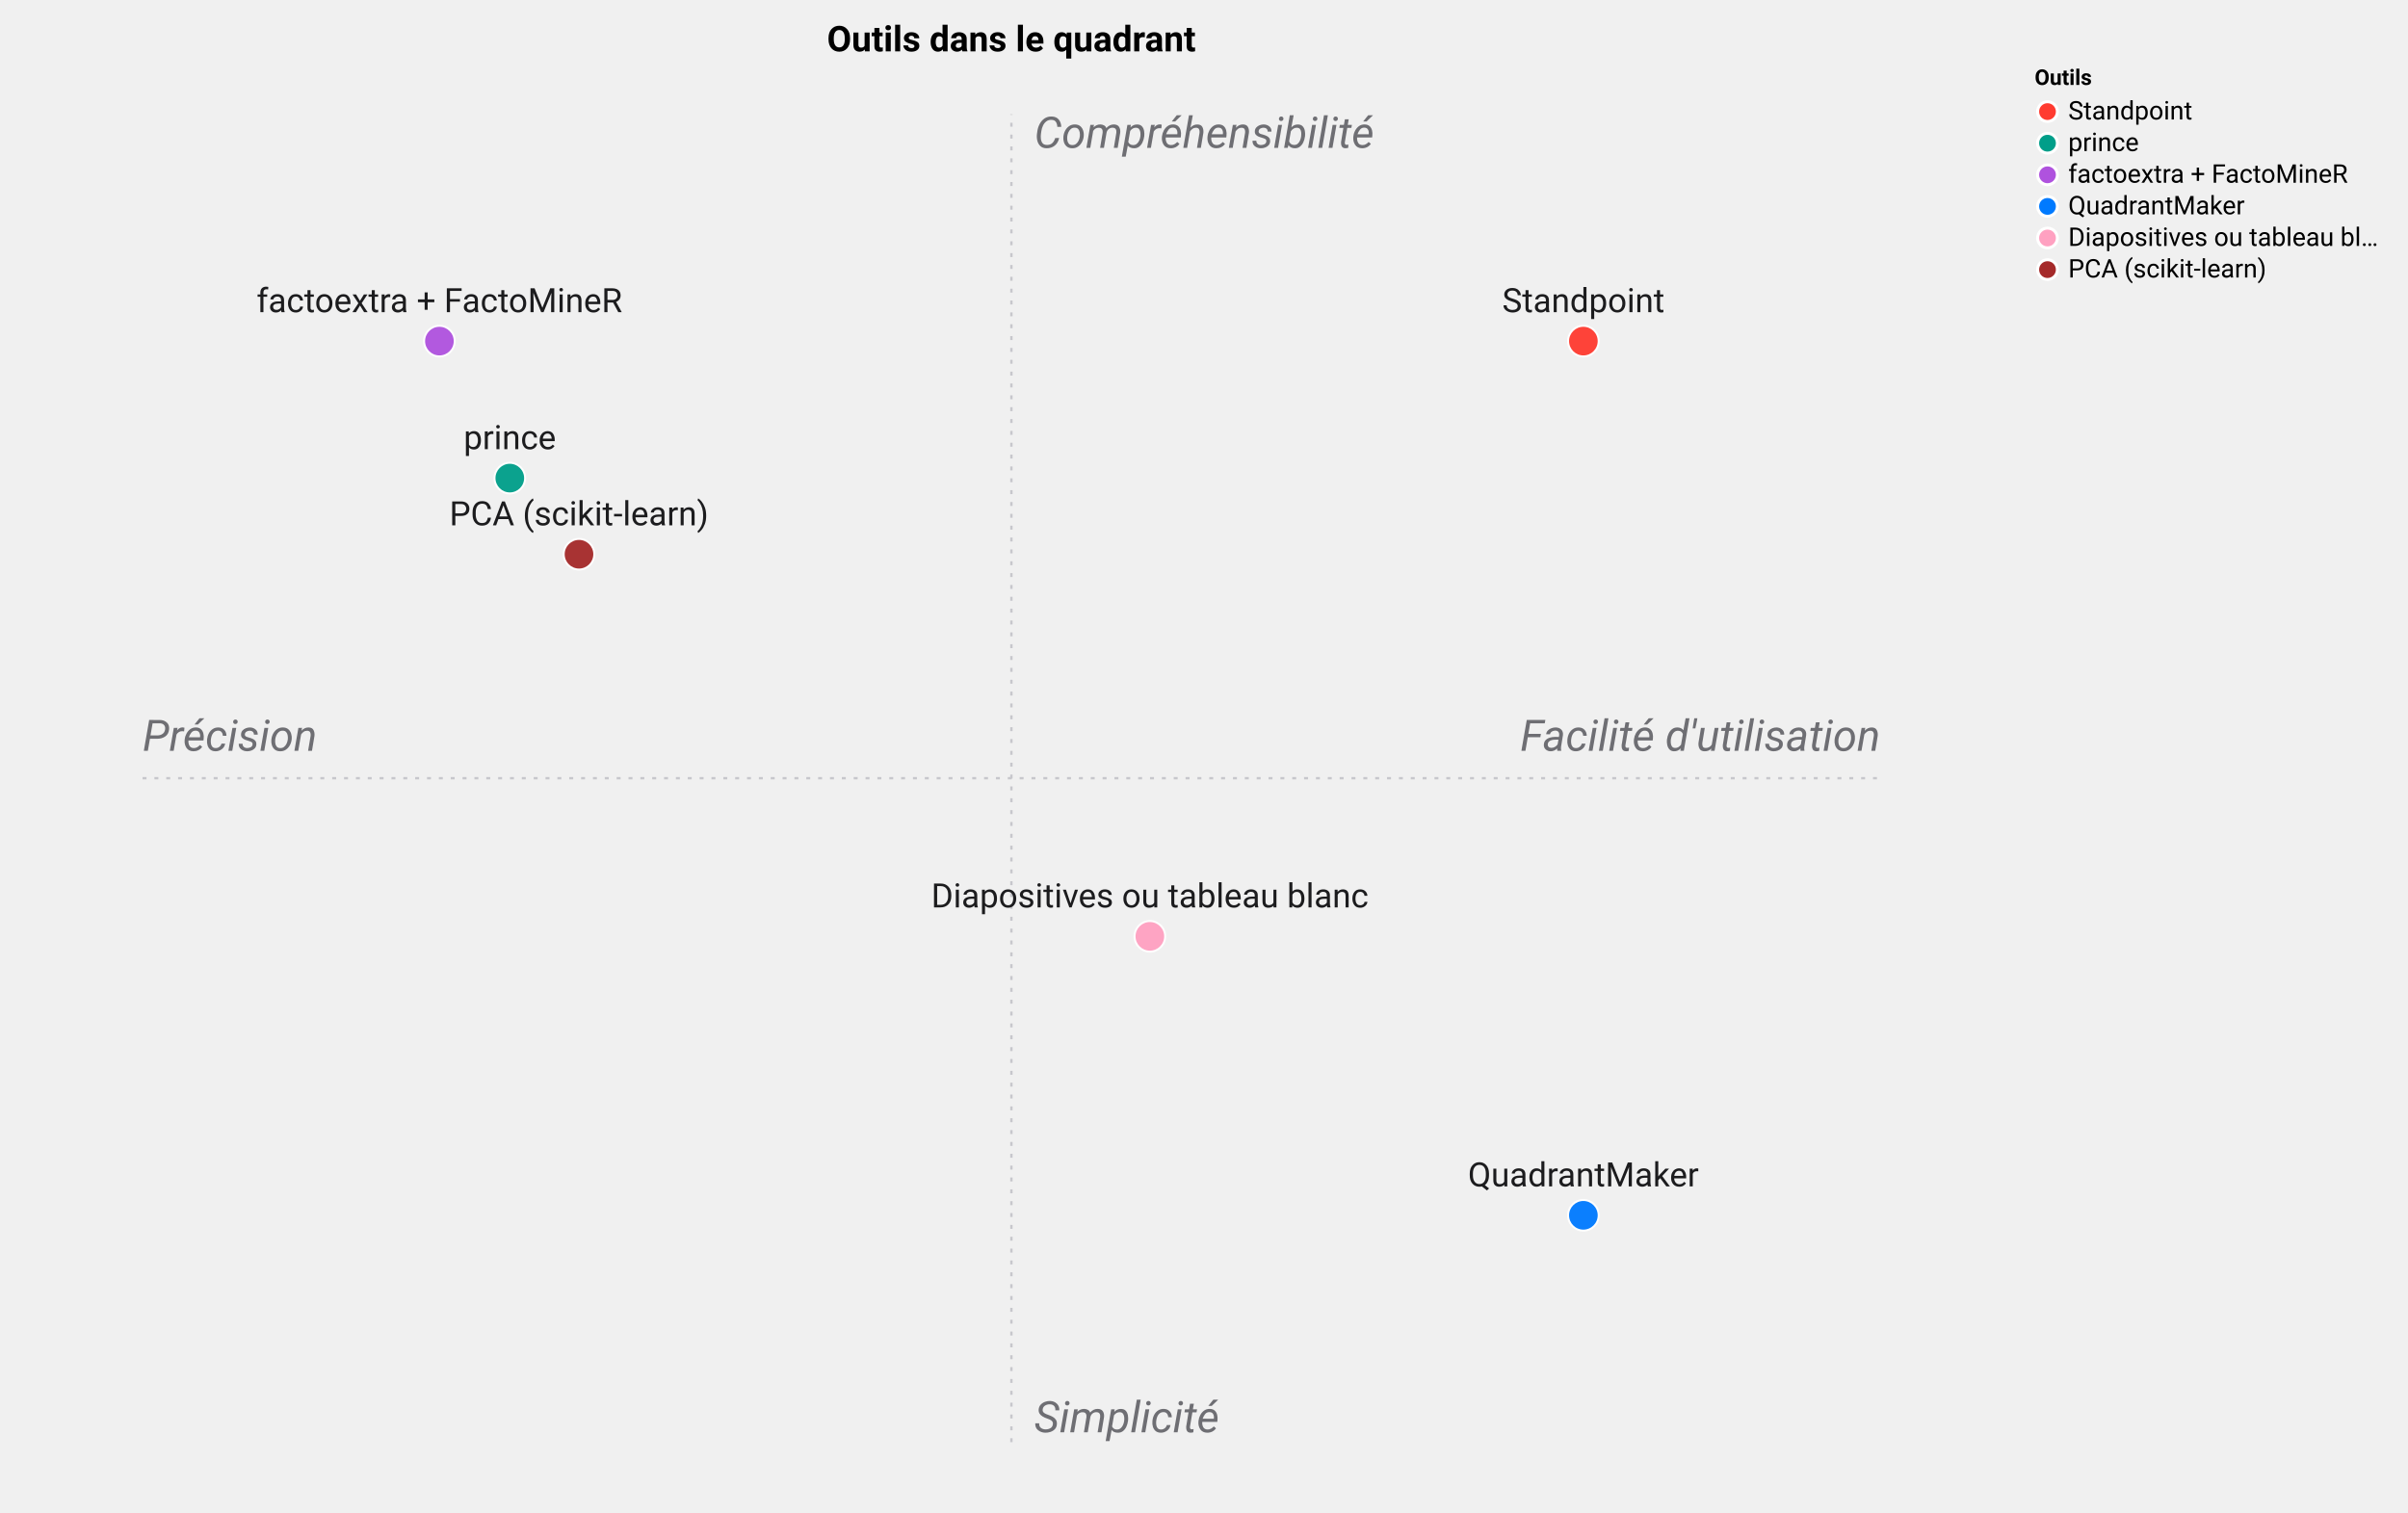
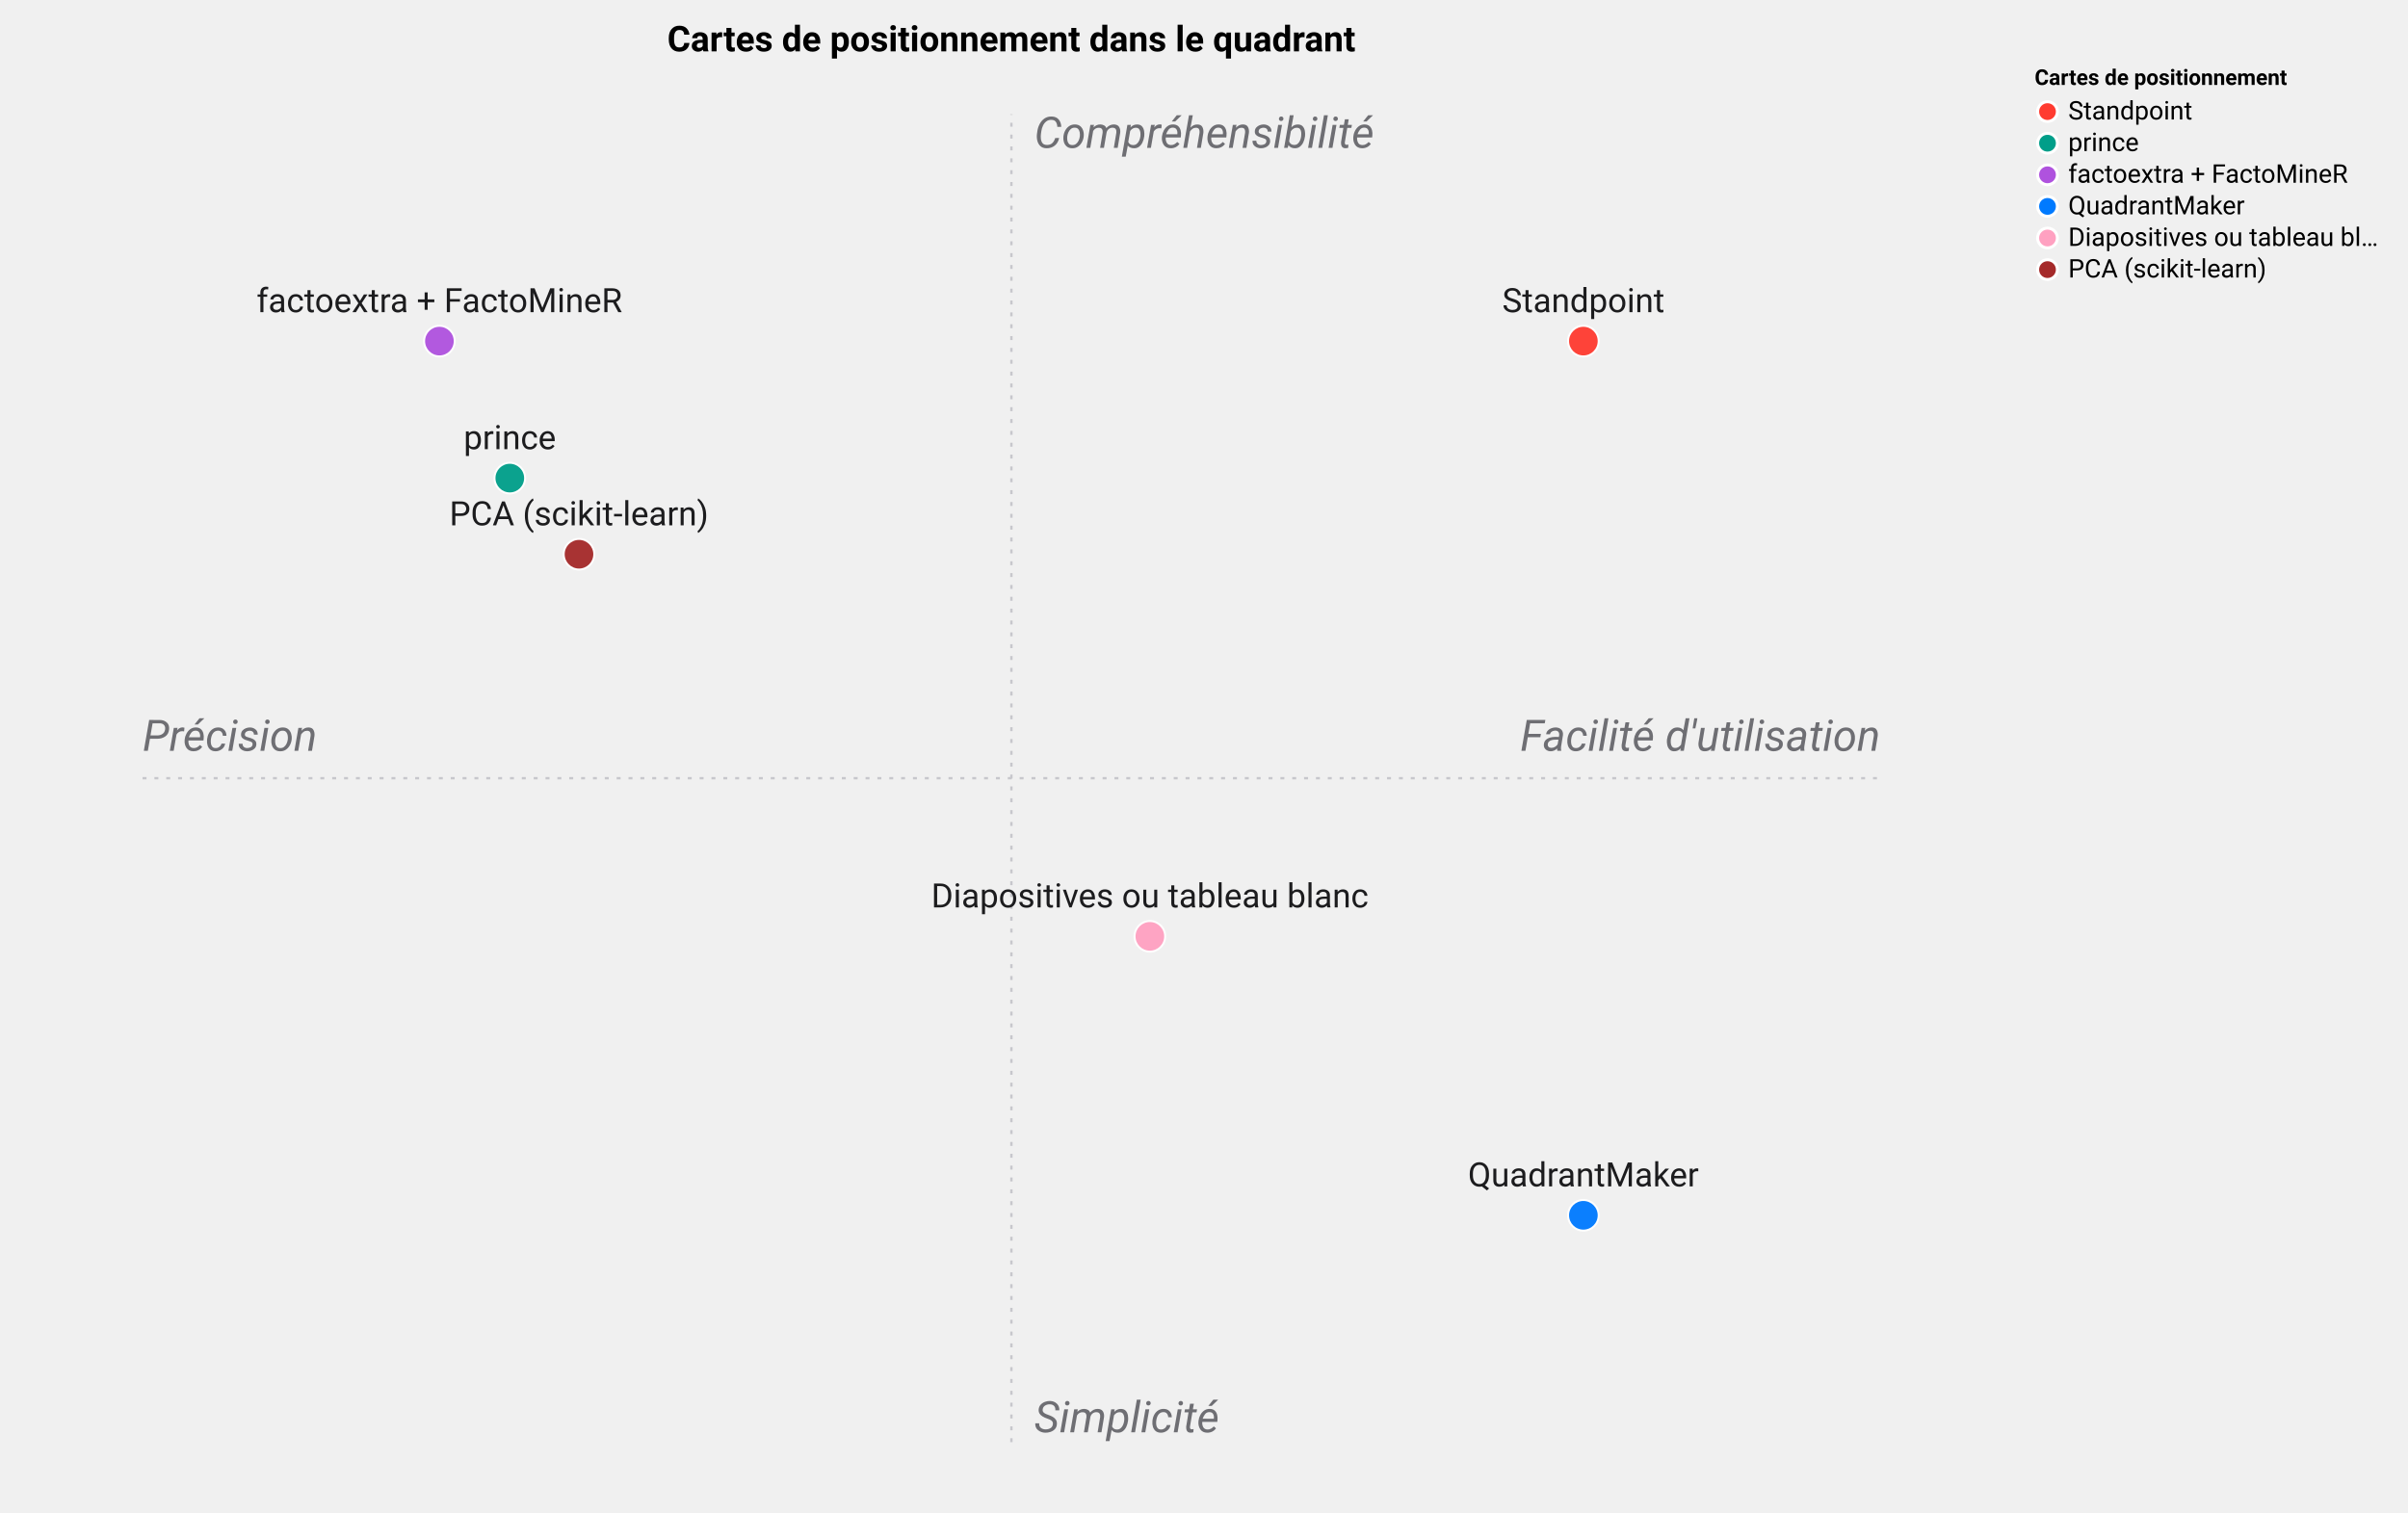
<svg xmlns="http://www.w3.org/2000/svg" version="1.1" class="marks" width="1219" height="766" viewBox="0 0 1219 766">
  <g fill="none" stroke-miterlimit="10" transform="translate(12,34)">
    <g class="mark-group role-frame root" role="graphics-object" aria-roledescription="group mark container">
      <g transform="translate(0,0)">
        <path class="background" aria-hidden="true" d="M0,0h1000v720h-1000Z" />
        <g>
          <g class="mark-group role-axis">
            <g transform="translate(0.5,720.5)">
              <path class="background" aria-hidden="true" d="M0,0h0v0h0Z" pointer-events="none" />
              <g />
              <path class="foreground" aria-hidden="true" d="" pointer-events="none" display="none" />
            </g>
          </g>
          <g class="mark-group role-axis">
            <g transform="translate(0.5,0.5)">
              <path class="background" aria-hidden="true" d="M0,0h0v0h0Z" pointer-events="none" />
              <g />
              <path class="foreground" aria-hidden="true" d="" pointer-events="none" display="none" />
            </g>
          </g>
          <g class="mark-rule role-mark layer_0_marks" role="graphics-symbol" aria-roledescription="rule mark container">
            <line transform="translate(60.16753,360)" x2="879.665" y2="0" stroke="#C7C7CC" stroke-width="1.2" stroke-dasharray="2,4" />
          </g>
          <g class="mark-rule role-mark layer_1_marks" role="graphics-symbol" aria-roledescription="rule mark container">
            <line transform="translate(500,696.1536)" x2="0" y2="-672.307" stroke="#C7C7CC" stroke-width="1.2" stroke-dasharray="2,4" />
          </g>
          <g class="mark-text role-mark layer_2_marks" role="graphics-object" aria-roledescription="text mark container">
            <text aria-label="x: 3.07882732179; y: 0.073766416204; t: Facilité d'utilisation" role="graphics-symbol" aria-roledescription="text mark" text-anchor="end" transform="translate(939.8325,346.148)" font-family="Roboto, -apple-system, Helvetica, Arial, sans-serif" font-size="22px" font-style="italic" fill="#6E6E73">Facilité d'utilisation</text>
          </g>
          <g class="mark-text role-mark layer_3_marks" role="graphics-object" aria-roledescription="text mark container">
            <text aria-label="x: −3.07882732179; y: 0.073766416204; t: Précision" role="graphics-symbol" aria-roledescription="text mark" text-anchor="start" transform="translate(60.16753,346.148)" font-family="Roboto, -apple-system, Helvetica, Arial, sans-serif" font-size="22px" font-style="italic" fill="#6E6E73">Précision</text>
          </g>
          <g class="mark-text role-mark layer_4_marks" role="graphics-object" aria-roledescription="text mark container">
            <text aria-label="x: 0.0810751105145; y: 2.80127965535; t: Compréhensibilité" role="graphics-symbol" aria-roledescription="text mark" text-anchor="start" transform="translate(511.5822,40.84644)" font-family="Roboto, -apple-system, Helvetica, Arial, sans-serif" font-size="22px" font-style="italic" fill="#6E6E73">Compréhensibilité</text>
          </g>
          <g class="mark-text role-mark layer_5_marks" role="graphics-object" aria-roledescription="text mark container">
            <text aria-label="x: 0.0810751105145; y: −2.80127965535; t: Simplicité" role="graphics-symbol" aria-roledescription="text mark" text-anchor="start" transform="translate(511.5822,691.1536)" font-family="Roboto, -apple-system, Helvetica, Arial, sans-serif" font-size="22px" font-style="italic" fill="#6E6E73">Simplicité</text>
          </g>
          <g class="mark-symbol role-mark layer_6_marks" role="graphics-object" aria-roledescription="symbol mark container">
            <path aria-label="axis1: 2.02687776286; axis2: 1.8441604051; name: Standpoint; role: best" role="graphics-symbol" aria-roledescription="point" transform="translate(789.554,138.7008)" d="M7.746,0A7.746,7.746,0,1,1,-7.746,0A7.746,7.746,0,1,1,7.746,0" fill="#FF3B30" stroke="white" stroke-width="1" opacity="0.95" />
            <path aria-label="axis1: −1.77746049578; axis2: 1.26622635854; name: prince; role: competitor" role="graphics-symbol" aria-roledescription="point" transform="translate(246.0771,208.0528)" d="M7.746,0A7.746,7.746,0,1,1,-7.746,0A7.746,7.746,0,1,1,7.746,0" fill="#009E89" stroke="white" stroke-width="1" opacity="0.95" />
            <path aria-label="axis1: −1.53227191523; axis2: 0.944985796349; name: PCA (scikit-learn); role: worst" role="graphics-symbol" aria-roledescription="point" transform="translate(281.104,246.6017)" d="M7.746,0A7.746,7.746,0,1,1,-7.746,0A7.746,7.746,0,1,1,7.746,0" fill="#A52A2A" stroke="white" stroke-width="1" opacity="0.95" />
            <path aria-label="axis1: −2.02687776286; axis2: 1.8441604051; name: factoextra + FactoMineR; role: top" role="graphics-symbol" aria-roledescription="point" transform="translate(210.446,138.7008)" d="M7.746,0A7.746,7.746,0,1,1,-7.746,0A7.746,7.746,0,1,1,7.746,0" fill="#AF52DE" stroke="white" stroke-width="1" opacity="0.95" />
            <path aria-label="axis1: 2.02687776286; axis2: −1.8441604051; name: QuadrantMaker; role: right" role="graphics-symbol" aria-roledescription="point" transform="translate(789.554,581.2992)" d="M7.746,0A7.746,7.746,0,1,1,-7.746,0A7.746,7.746,0,1,1,7.746,0" fill="#007AFF" stroke="white" stroke-width="1" opacity="0.95" />
            <path aria-label="axis1: 0.490642565122; axis2: −0.667171222935; name: Diapositives ou tableau blanc; role: competitor" role="graphics-symbol" aria-roledescription="point" transform="translate(570.0918,440.0605)" d="M7.746,0A7.746,7.746,0,1,1,-7.746,0A7.746,7.746,0,1,1,7.746,0" fill="#FFA1C1" stroke="white" stroke-width="1" opacity="0.95" />
          </g>
          <g class="mark-text role-mark layer_7_marks" role="graphics-object" aria-roledescription="text mark container">
            <text aria-label="labelx: 2.02687776286; labely: 2.00786258633; label: Standpoint" role="graphics-symbol" aria-roledescription="text mark" text-anchor="middle" transform="translate(789.554,124.0565)" font-family="Roboto, -apple-system, Helvetica, Arial, sans-serif" font-size="17px" fill="#1C1C1E">Standpoint</text>
            <text aria-label="labelx: −1.77746049578; labely: 1.42992853976; label: prince" role="graphics-symbol" aria-roledescription="text mark" text-anchor="middle" transform="translate(246.0771,193.4086)" font-family="Roboto, -apple-system, Helvetica, Arial, sans-serif" font-size="17px" fill="#1C1C1E">prince</text>
            <text aria-label="labelx: −1.53227191523; labely: 1.10868797757; label: PCA (scikit-learn)" role="graphics-symbol" aria-roledescription="text mark" text-anchor="middle" transform="translate(281.104,231.9574)" font-family="Roboto, -apple-system, Helvetica, Arial, sans-serif" font-size="17px" fill="#1C1C1E">PCA (scikit-learn)</text>
            <text aria-label="labelx: −2.02687776286; labely: 2.00786258633; label: factoextra + FactoMineR" role="graphics-symbol" aria-roledescription="text mark" text-anchor="middle" transform="translate(210.446,124.0565)" font-family="Roboto, -apple-system, Helvetica, Arial, sans-serif" font-size="17px" fill="#1C1C1E">factoextra + FactoMineR</text>
            <text aria-label="labelx: 2.02687776286; labely: −1.68045822388; label: QuadrantMaker" role="graphics-symbol" aria-roledescription="text mark" text-anchor="middle" transform="translate(789.554,566.655)" font-family="Roboto, -apple-system, Helvetica, Arial, sans-serif" font-size="17px" fill="#1C1C1E">QuadrantMaker</text>
            <text aria-label="labelx: 0.490642565122; labely: −0.50346904171; label: Diapositives ou tableau blanc" role="graphics-symbol" aria-roledescription="text mark" text-anchor="middle" transform="translate(570.0918,425.4163)" font-family="Roboto, -apple-system, Helvetica, Arial, sans-serif" font-size="17px" fill="#1C1C1E">Diapositives ou tableau blanc</text>
          </g>
-           <g class="mark-group role-legend" role="graphics-symbol" aria-roledescription="legend" aria-label="Symbol legend titled 'Outils' for fill color with 6 values: Standpoint, prince, factoextra + FactoMineR, QuadrantMaker, Diapositives ou tableau blanc, PCA (scikit-learn)">
+           <g class="mark-group role-legend" role="graphics-symbol" aria-roledescription="legend" aria-label="Symbol legend titled 'Cartes de positionnement' for fill color with 6 values: Standpoint, prince, factoextra + FactoMineR, QuadrantMaker, Diapositives ou tableau blanc, PCA (scikit-learn)">
            <g transform="translate(1018,0)">
              <path class="background" aria-hidden="true" d="M0,0h177v110h-177Z" pointer-events="none" />
              <g>
                <g class="mark-group role-legend-entry">
                  <g transform="translate(0,16)">
                    <path class="background" aria-hidden="true" d="M0,0h0v0h0Z" pointer-events="none" />
                    <g>
                      <g class="mark-group role-scope" role="graphics-object" aria-roledescription="group mark container">
                        <g transform="translate(0,0)">
                          <path class="background" aria-hidden="true" d="M0,0h177v13.5h-177Z" pointer-events="none" opacity="1" />
                          <g>
                            <g class="mark-symbol role-legend-symbol" pointer-events="none">
                              <path transform="translate(6.5,6.5)" d="M5,0A5,5,0,1,1,-5,0A5,5,0,1,1,5,0" fill="#FF3B30" stroke="white" stroke-width="1.5" opacity="1" />
                            </g>
                            <g class="mark-text role-legend-label" pointer-events="none">
                              <text text-anchor="start" transform="translate(17,10.5)" font-family="Roboto, -apple-system, Helvetica, Arial, sans-serif" font-size="13px" fill="#000" opacity="1">Standpoint</text>
                            </g>
                          </g>
                          <path class="foreground" aria-hidden="true" d="" pointer-events="none" display="none" />
                        </g>
                        <g transform="translate(0,16)">
                          <path class="background" aria-hidden="true" d="M0,0h177v13.5h-177Z" pointer-events="none" opacity="1" />
                          <g>
                            <g class="mark-symbol role-legend-symbol" pointer-events="none">
                              <path transform="translate(6.5,6.5)" d="M5,0A5,5,0,1,1,-5,0A5,5,0,1,1,5,0" fill="#009E89" stroke="white" stroke-width="1.5" opacity="1" />
                            </g>
                            <g class="mark-text role-legend-label" pointer-events="none">
                              <text text-anchor="start" transform="translate(17,10.5)" font-family="Roboto, -apple-system, Helvetica, Arial, sans-serif" font-size="13px" fill="#000" opacity="1">prince</text>
                            </g>
                          </g>
                          <path class="foreground" aria-hidden="true" d="" pointer-events="none" display="none" />
                        </g>
                        <g transform="translate(0,32)">
                          <path class="background" aria-hidden="true" d="M0,0h177v13.5h-177Z" pointer-events="none" opacity="1" />
                          <g>
                            <g class="mark-symbol role-legend-symbol" pointer-events="none">
                              <path transform="translate(6.5,6.5)" d="M5,0A5,5,0,1,1,-5,0A5,5,0,1,1,5,0" fill="#AF52DE" stroke="white" stroke-width="1.5" opacity="1" />
                            </g>
                            <g class="mark-text role-legend-label" pointer-events="none">
                              <text text-anchor="start" transform="translate(17,10.5)" font-family="Roboto, -apple-system, Helvetica, Arial, sans-serif" font-size="13px" fill="#000" opacity="1">factoextra + FactoMineR</text>
                            </g>
                          </g>
                          <path class="foreground" aria-hidden="true" d="" pointer-events="none" display="none" />
                        </g>
                        <g transform="translate(0,48)">
                          <path class="background" aria-hidden="true" d="M0,0h177v13.5h-177Z" pointer-events="none" opacity="1" />
                          <g>
                            <g class="mark-symbol role-legend-symbol" pointer-events="none">
                              <path transform="translate(6.5,6.5)" d="M5,0A5,5,0,1,1,-5,0A5,5,0,1,1,5,0" fill="#007AFF" stroke="white" stroke-width="1.5" opacity="1" />
                            </g>
                            <g class="mark-text role-legend-label" pointer-events="none">
                              <text text-anchor="start" transform="translate(17,10.5)" font-family="Roboto, -apple-system, Helvetica, Arial, sans-serif" font-size="13px" fill="#000" opacity="1">QuadrantMaker</text>
                            </g>
                          </g>
                          <path class="foreground" aria-hidden="true" d="" pointer-events="none" display="none" />
                        </g>
                        <g transform="translate(0,64)">
                          <path class="background" aria-hidden="true" d="M0,0h177v13.5h-177Z" pointer-events="none" opacity="1" />
                          <g>
                            <g class="mark-symbol role-legend-symbol" pointer-events="none">
                              <path transform="translate(6.5,6.5)" d="M5,0A5,5,0,1,1,-5,0A5,5,0,1,1,5,0" fill="#FFA1C1" stroke="white" stroke-width="1.5" opacity="1" />
                            </g>
                            <g class="mark-text role-legend-label" pointer-events="none">
                              <text text-anchor="start" transform="translate(17,10.5)" font-family="Roboto, -apple-system, Helvetica, Arial, sans-serif" font-size="13px" fill="#000" opacity="1">Diapositives ou tableau bl…</text>
                            </g>
                          </g>
                          <path class="foreground" aria-hidden="true" d="" pointer-events="none" display="none" />
                        </g>
                        <g transform="translate(0,80)">
                          <path class="background" aria-hidden="true" d="M0,0h177v13.5h-177Z" pointer-events="none" opacity="1" />
                          <g>
                            <g class="mark-symbol role-legend-symbol" pointer-events="none">
                              <path transform="translate(6.5,6.5)" d="M5,0A5,5,0,1,1,-5,0A5,5,0,1,1,5,0" fill="#A52A2A" stroke="white" stroke-width="1.5" opacity="1" />
                            </g>
                            <g class="mark-text role-legend-label" pointer-events="none">
                              <text text-anchor="start" transform="translate(17,10.5)" font-family="Roboto, -apple-system, Helvetica, Arial, sans-serif" font-size="13px" fill="#000" opacity="1">PCA (scikit-learn)</text>
                            </g>
                          </g>
                          <path class="foreground" aria-hidden="true" d="" pointer-events="none" display="none" />
                        </g>
                      </g>
                    </g>
                    <path class="foreground" aria-hidden="true" d="" pointer-events="none" display="none" />
                  </g>
                </g>
                <g class="mark-text role-legend-title" pointer-events="none">
-                   <text text-anchor="start" transform="translate(0,9)" font-family="Roboto, -apple-system, Helvetica, Arial, sans-serif" font-size="11px" font-weight="bold" fill="#000" opacity="1">Outils</text>
+                   <text text-anchor="start" transform="translate(0,9)" font-family="Roboto, -apple-system, Helvetica, Arial, sans-serif" font-size="11px" font-weight="bold" fill="#000" opacity="1">Cartes de positionnement</text>
                </g>
              </g>
              <path class="foreground" aria-hidden="true" d="" pointer-events="none" display="none" />
            </g>
          </g>
          <g class="mark-group role-title">
            <g transform="translate(500,-22)">
              <path class="background" aria-hidden="true" d="M0,0h0v0h0Z" pointer-events="none" />
              <g>
-                 <g class="mark-text role-title-text" role="graphics-symbol" aria-roledescription="title" aria-label="Title text 'Outils dans le quadrant'" pointer-events="none">
-                   <text text-anchor="middle" transform="translate(0,14)" font-family="Roboto, -apple-system, Helvetica, Arial, sans-serif" font-size="18px" font-weight="bold" fill="#000" opacity="1">Outils dans le quadrant</text>
+                 <g class="mark-text role-title-text" role="graphics-symbol" aria-roledescription="title" aria-label="Title text 'Cartes de positionnement dans le quadrant'" pointer-events="none">
+                   <text text-anchor="middle" transform="translate(0,14)" font-family="Roboto, -apple-system, Helvetica, Arial, sans-serif" font-size="18px" font-weight="bold" fill="#000" opacity="1">Cartes de positionnement dans le quadrant</text>
                </g>
              </g>
              <path class="foreground" aria-hidden="true" d="" pointer-events="none" display="none" />
            </g>
          </g>
        </g>
        <path class="foreground" aria-hidden="true" d="" display="none" />
      </g>
    </g>
  </g>
</svg>
